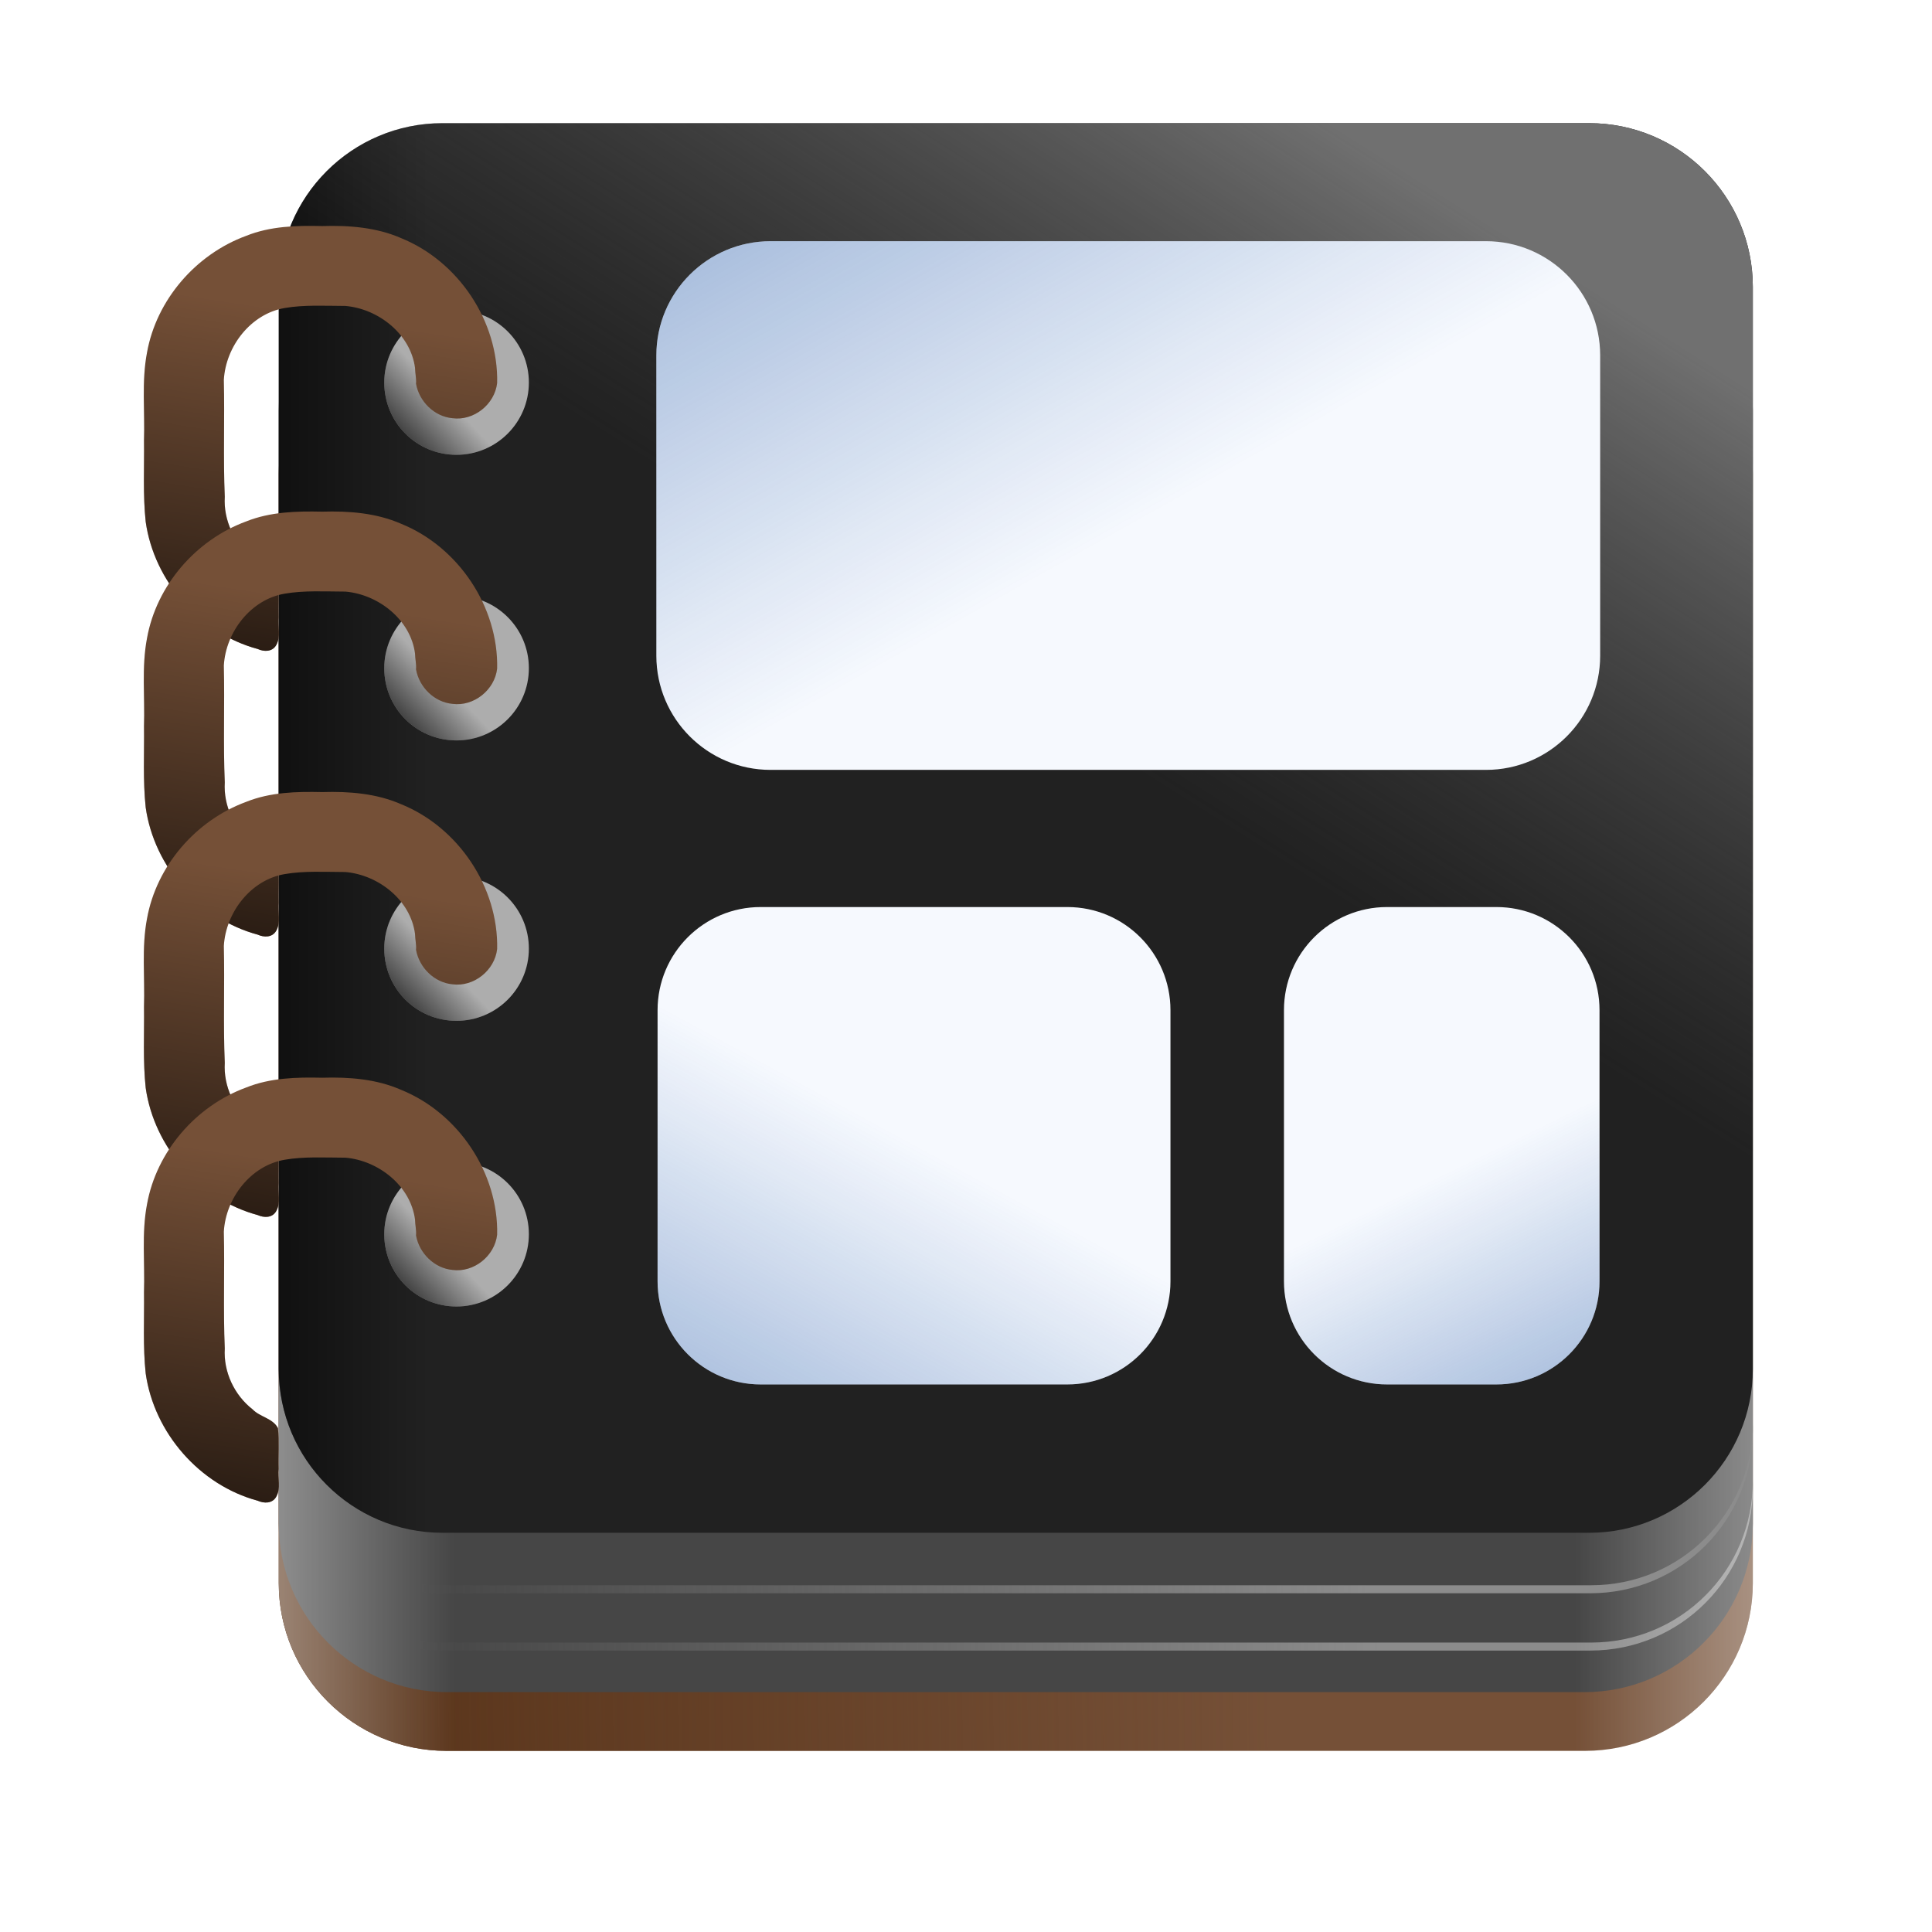
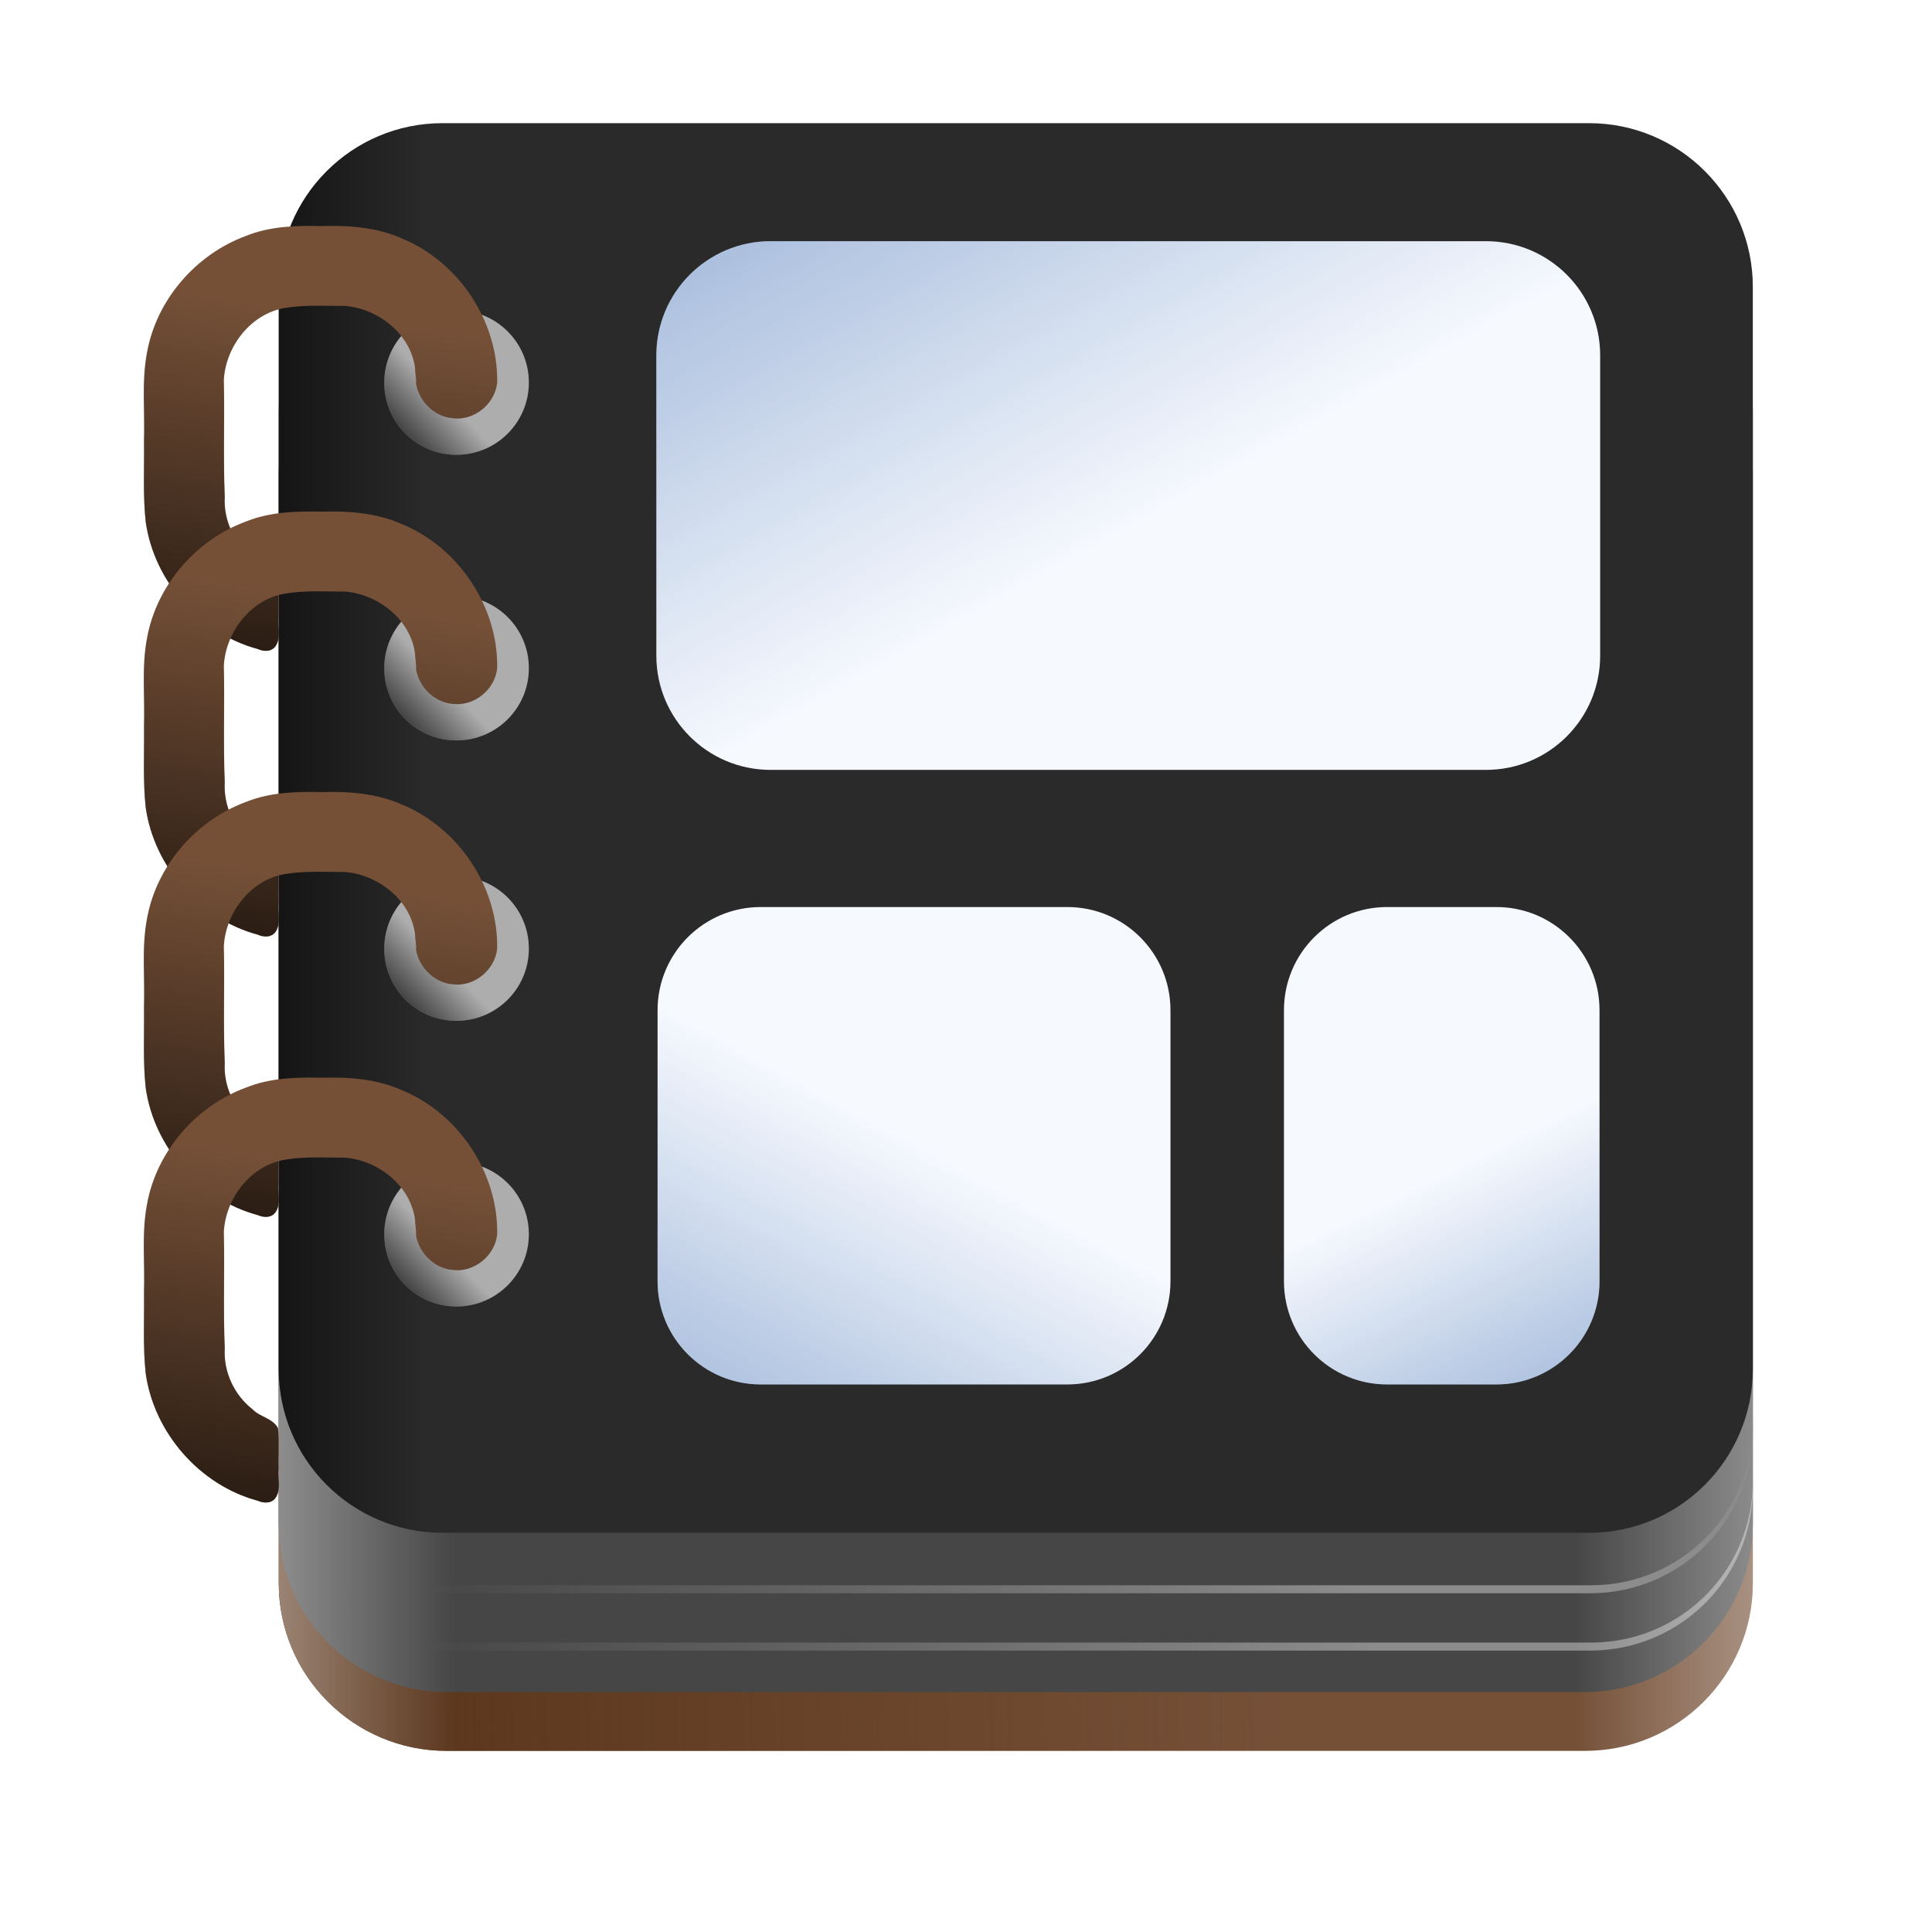
<svg xmlns="http://www.w3.org/2000/svg" xmlns:xlink="http://www.w3.org/1999/xlink" height="128px" viewBox="0 0 128 128" width="128px">
  <linearGradient id="a" gradientUnits="userSpaceOnUse" x1="26.438" x2="84.284" y1="113.532" y2="112.657">
    <stop offset="0" stop-color="#5b361c" />
    <stop offset="1" stop-color="#5b361c" stop-opacity="0" />
  </linearGradient>
  <linearGradient id="b" gradientUnits="userSpaceOnUse">
    <stop offset="0" stop-color="#8c8c8c" />
    <stop offset="1" stop-color="#8c8c8c" stop-opacity="0" />
  </linearGradient>
  <linearGradient id="c" x1="91.478" x2="27.655" xlink:href="#b" y1="109.081" y2="109.081" />
  <linearGradient id="d" gradientUnits="userSpaceOnUse">
    <stop offset="0" stop-color="#ffffff" />
    <stop offset="1" stop-color="#ffffff" stop-opacity="0" />
  </linearGradient>
  <linearGradient id="e" x1="-0.073" x2="30.094" xlink:href="#d" y1="106.907" y2="106.907" />
  <linearGradient id="f" x1="136.09" x2="104.322" xlink:href="#d" y1="106.907" y2="106.907" />
  <linearGradient id="g" x1="90.621" x2="27.75" xlink:href="#b" y1="104.791" y2="104.791" />
  <linearGradient id="h" gradientUnits="userSpaceOnUse">
    <stop offset="0" />
    <stop offset="1" stop-opacity="0" />
  </linearGradient>
  <linearGradient id="i" x1="8.88" x2="28.438" xlink:href="#h" y1="71.162" y2="71.162" />
-   <linearGradient id="j" gradientUnits="userSpaceOnUse" x1="87.755" x2="64.654" y1="7.915" y2="44.439">
-     <stop offset="0" stop-color="#707070" />
-     <stop offset="1" stop-color="#4d4d4d" stop-opacity="0" />
-   </linearGradient>
-   <linearGradient id="k" gradientUnits="userSpaceOnUse">
+   <linearGradient id="j" gradientUnits="userSpaceOnUse">
    <stop offset="0" stop-color="#11499d" />
    <stop offset="1" stop-color="#11499d" stop-opacity="0" />
  </linearGradient>
-   <linearGradient id="l" x1="116.115" x2="94.649" xlink:href="#k" y1="121.918" y2="78.242" />
-   <linearGradient id="m" x1="33.592" x2="64.627" xlink:href="#k" y1="135.073" y2="77.939" />
-   <linearGradient id="n" x1="18.6" x2="62.492" xlink:href="#k" y1="-36.416" y2="41.88" />
-   <linearGradient id="o" x1="25.075" x2="29.366" xlink:href="#h" y1="30.236" y2="26.156" />
-   <linearGradient id="p" x1="12.028" x2="17.474" xlink:href="#h" y1="55.422" y2="20.19" />
-   <linearGradient id="q" x1="25.075" x2="29.366" xlink:href="#h" y1="49.161" y2="45.081" />
-   <linearGradient id="r" x1="12.028" x2="17.474" xlink:href="#h" y1="74.347" y2="39.115" />
-   <linearGradient id="s" x1="25.075" x2="29.366" xlink:href="#h" y1="67.738" y2="63.659" />
-   <linearGradient id="t" x1="12.028" x2="17.474" xlink:href="#h" y1="92.924" y2="57.693" />
-   <linearGradient id="u" x1="25.075" x2="29.366" xlink:href="#h" y1="86.663" y2="82.584" />
-   <linearGradient id="v" x1="12.028" x2="17.474" xlink:href="#h" y1="111.849" y2="76.618" />
+   <linearGradient id="k" x1="116.115" x2="94.649" xlink:href="#j" y1="121.918" y2="78.242" />
+   <linearGradient id="l" x1="33.592" x2="64.627" xlink:href="#j" y1="135.073" y2="77.939" />
+   <linearGradient id="m" x1="18.6" x2="62.492" xlink:href="#j" y1="-36.416" y2="41.88" />
+   <linearGradient id="n" x1="25.075" x2="29.366" xlink:href="#h" y1="30.236" y2="26.156" />
+   <linearGradient id="o" x1="12.028" x2="17.474" xlink:href="#h" y1="55.422" y2="20.19" />
+   <linearGradient id="p" x1="25.075" x2="29.366" xlink:href="#h" y1="49.161" y2="45.081" />
+   <linearGradient id="q" x1="12.028" x2="17.474" xlink:href="#h" y1="74.347" y2="39.115" />
+   <linearGradient id="r" x1="25.075" x2="29.366" xlink:href="#h" y1="67.738" y2="63.659" />
+   <linearGradient id="s" x1="12.028" x2="17.474" xlink:href="#h" y1="92.924" y2="57.693" />
+   <linearGradient id="t" x1="25.075" x2="29.366" xlink:href="#h" y1="86.663" y2="82.584" />
+   <linearGradient id="u" x1="12.028" x2="17.474" xlink:href="#h" y1="111.849" y2="76.618" />
  <path d="m 29.586 20.285 h 75.426 c 6.141 0 11.117 4.977 11.117 11.117 v 73.48 c 0 6.141 -4.977 11.117 -11.117 11.117 h -75.426 c -6.141 0 -11.117 -4.977 -11.117 -11.117 v -73.48 c 0 -6.141 4.977 -11.117 11.117 -11.117 z m 0 0" fill="#755037" />
  <path d="m 29.586 20.285 h 75.426 c 6.141 0 11.117 4.977 11.117 11.117 v 73.48 c 0 6.141 -4.977 11.117 -11.117 11.117 h -75.426 c -6.141 0 -11.117 -4.977 -11.117 -11.117 v -73.48 c 0 -6.141 4.977 -11.117 11.117 -11.117 z m 0 0" fill="url(#a)" />
  <path d="m 29.625 16.047 h 75.348 c 6.16 0 11.156 4.996 11.156 11.16 v 73.746 c 0 6.164 -4.996 11.156 -11.156 11.156 h -75.348 c -6.16 0 -11.156 -4.992 -11.156 -11.156 v -73.746 c 0 -6.164 4.996 -11.16 11.156 -11.16 z m 0 0" fill="#464646" />
  <path d="m 18.469 98.113 v 0.469 c 0 5.969 4.805 10.773 10.773 10.773 h 76.113 c 5.969 0 10.773 -4.805 10.773 -10.773 v -0.469 c 0 5.934 -4.777 10.711 -10.711 10.711 h -76.238 c -5.934 0 -10.711 -4.777 -10.711 -10.711 z m 0 0" fill="url(#c)" />
  <path d="m 29.586 20.285 h 75.426 c 6.141 0 11.117 4.977 11.117 11.117 v 73.48 c 0 6.141 -4.977 11.117 -11.117 11.117 h -75.426 c -6.141 0 -11.117 -4.977 -11.117 -11.117 v -73.48 c 0 -6.141 4.977 -11.117 11.117 -11.117 z m 0 0" fill="url(#e)" />
  <path d="m 29.586 20.285 h 75.426 c 6.141 0 11.117 4.977 11.117 11.117 v 73.48 c 0 6.141 -4.977 11.117 -11.117 11.117 h -75.426 c -6.141 0 -11.117 -4.977 -11.117 -11.117 v -73.48 c 0 -6.141 4.977 -11.117 11.117 -11.117 z m 0 0" fill="url(#f)" />
  <path d="m 18.469 94.312 v 0.473 c 0 5.969 4.805 10.773 10.773 10.773 h 76.113 c 5.969 0 10.773 -4.805 10.773 -10.773 v -0.473 c 0 5.938 -4.777 10.715 -10.711 10.715 h -76.238 c -5.934 0 -10.711 -4.777 -10.711 -10.715 z m 0 0" fill="url(#g)" />
-   <path d="m 29.316 8.16 h 75.965 c 5.992 0 10.848 4.859 10.848 10.848 v 71.695 c 0 5.992 -4.855 10.848 -10.848 10.848 h -75.965 c -5.992 0 -10.848 -4.855 -10.848 -10.848 v -71.695 c 0 -5.988 4.855 -10.848 10.848 -10.848 z m 0 0" fill="#212121" />
+   <path d="m 29.316 8.16 h 75.965 c 5.992 0 10.848 4.859 10.848 10.848 v 71.695 c 0 5.992 -4.855 10.848 -10.848 10.848 h -75.965 c -5.992 0 -10.848 -4.855 -10.848 -10.848 v -71.695 c 0 -5.988 4.855 -10.848 10.848 -10.848 z m 0 0" fill="#2a2a2a" />
  <path d="m 29.316 8.16 h 75.965 c 5.992 0 10.848 4.859 10.848 10.848 v 71.695 c 0 5.992 -4.855 10.848 -10.848 10.848 h -75.965 c -5.992 0 -10.848 -4.855 -10.848 -10.848 v -71.695 c 0 -5.988 4.855 -10.848 10.848 -10.848 z m 0 0" fill="url(#i)" />
-   <path d="m 29.316 8.16 h 75.965 c 5.992 0 10.848 4.859 10.848 10.848 v 71.695 c 0 5.992 -4.855 10.848 -10.848 10.848 h -75.965 c -5.992 0 -10.848 -4.855 -10.848 -10.848 v -71.695 c 0 -5.988 4.855 -10.848 10.848 -10.848 z m 0 0" fill="url(#j)" />
  <path d="m 91.898 60.094 h 7.242 c 3.773 0 6.832 3.059 6.832 6.832 v 17.965 c 0 3.773 -3.059 6.832 -6.832 6.832 h -7.242 c -3.773 0 -6.832 -3.059 -6.832 -6.832 v -17.965 c 0 -3.773 3.059 -6.832 6.832 -6.832 z m 0 0" fill="#f6f9fe" />
-   <path d="m 91.898 60.094 h 7.242 c 3.773 0 6.832 3.059 6.832 6.832 v 17.965 c 0 3.773 -3.059 6.832 -6.832 6.832 h -7.242 c -3.773 0 -6.832 -3.059 -6.832 -6.832 v -17.965 c 0 -3.773 3.059 -6.832 6.832 -6.832 z m 0 0" fill="url(#l)" />
+   <path d="m 91.898 60.094 h 7.242 c 3.773 0 6.832 3.059 6.832 6.832 v 17.965 c 0 3.773 -3.059 6.832 -6.832 6.832 h -7.242 c -3.773 0 -6.832 -3.059 -6.832 -6.832 v -17.965 c 0 -3.773 3.059 -6.832 6.832 -6.832 z m 0 0" fill="url(#k)" />
  <path d="m 50.398 60.094 h 20.316 c 3.773 0 6.832 3.059 6.832 6.832 v 17.965 c 0 3.773 -3.059 6.832 -6.832 6.832 h -20.316 c -3.773 0 -6.832 -3.059 -6.832 -6.832 v -17.965 c 0 -3.773 3.059 -6.832 6.832 -6.832 z m 0 0" fill="#f6f9fe" />
-   <path d="m 50.398 60.094 h 20.316 c 3.773 0 6.832 3.059 6.832 6.832 v 17.965 c 0 3.773 -3.059 6.832 -6.832 6.832 h -20.316 c -3.773 0 -6.832 -3.059 -6.832 -6.832 v -17.965 c 0 -3.773 3.059 -6.832 6.832 -6.832 z m 0 0" fill="url(#m)" />
+   <path d="m 50.398 60.094 h 20.316 c 3.773 0 6.832 3.059 6.832 6.832 v 17.965 c 0 3.773 -3.059 6.832 -6.832 6.832 h -20.316 c -3.773 0 -6.832 -3.059 -6.832 -6.832 v -17.965 c 0 -3.773 3.059 -6.832 6.832 -6.832 z m 0 0" fill="url(#l)" />
  <path d="m 51.051 15.98 h 47.398 c 4.18 0 7.566 3.387 7.566 7.566 v 19.895 c 0 4.18 -3.387 7.566 -7.566 7.566 h -47.398 c -4.176 0 -7.566 -3.387 -7.566 -7.566 v -19.895 c 0 -4.18 3.391 -7.566 7.566 -7.566 z m 0 0" fill="#f6f9fe" />
-   <path d="m 51.051 15.98 h 47.398 c 4.18 0 7.566 3.387 7.566 7.566 v 19.895 c 0 4.18 -3.387 7.566 -7.566 7.566 h -47.398 c -4.176 0 -7.566 -3.387 -7.566 -7.566 v -19.895 c 0 -4.18 3.391 -7.566 7.566 -7.566 z m 0 0" fill="url(#n)" />
+   <path d="m 51.051 15.98 h 47.398 c 4.18 0 7.566 3.387 7.566 7.566 v 19.895 c 0 4.18 -3.387 7.566 -7.566 7.566 h -47.398 c -4.176 0 -7.566 -3.387 -7.566 -7.566 v -19.895 c 0 -4.18 3.391 -7.566 7.566 -7.566 z m 0 0" fill="url(#m)" />
  <path d="m 35.039 25.344 c 0 2.645 -2.145 4.789 -4.793 4.789 c -2.645 0 -4.789 -2.145 -4.789 -4.789 s 2.145 -4.789 4.789 -4.789 c 2.648 0 4.793 2.145 4.793 4.789 z m 0 0" fill="#adadad" />
-   <path d="m 35.039 25.344 c 0 2.645 -2.145 4.789 -4.793 4.789 c -2.645 0 -4.789 -2.145 -4.789 -4.789 s 2.145 -4.789 4.789 -4.789 c 2.648 0 4.793 2.145 4.793 4.789 z m 0 0" fill="url(#o)" />
+   <path d="m 35.039 25.344 c 0 2.645 -2.145 4.789 -4.793 4.789 c -2.645 0 -4.789 -2.145 -4.789 -4.789 s 2.145 -4.789 4.789 -4.789 c 2.648 0 4.793 2.145 4.793 4.789 z m 0 0" fill="url(#n)" />
  <path d="m 21.348 14.977 c -1.699 -0.043 -3.441 0.004 -5.039 0.648 c -3.328 1.219 -5.945 4.234 -6.57 7.738 c -0.367 1.922 -0.133 3.891 -0.199 5.832 c 0.023 1.793 -0.078 3.594 0.113 5.379 c 0.559 3.93 3.574 7.387 7.418 8.422 c 0.418 0.191 0.965 0.199 1.223 -0.246 c 0.332 -0.566 0.086 -1.25 0.16 -1.871 c -0.027 -0.895 0.051 -1.805 -0.039 -2.691 c -0.344 -0.66 -1.188 -0.727 -1.68 -1.238 c -1.219 -0.949 -1.938 -2.492 -1.844 -4.039 c -0.109 -2.578 0 -5.16 -0.062 -7.742 c 0.129 -2.223 1.785 -4.379 4.035 -4.762 c 1.277 -0.223 2.691 -0.141 4.023 -0.137 c 2.184 0.188 4.32 1.867 4.609 4.102 c 0.004 0.363 0.098 0.703 0.066 1.051 c 0.211 1.18 1.207 2.172 2.414 2.285 c 1.414 0.191 2.805 -0.922 2.961 -2.336 c 0.094 -4.094 -2.578 -8.07 -6.367 -9.598 c -1.637 -0.715 -3.457 -0.852 -5.223 -0.797 z m 0 0" fill="#755037" />
-   <path d="m 21.348 14.977 c -1.699 -0.043 -3.441 0.004 -5.039 0.648 c -3.328 1.219 -5.945 4.234 -6.57 7.738 c -0.367 1.922 -0.133 3.891 -0.199 5.832 c 0.023 1.793 -0.078 3.594 0.113 5.379 c 0.559 3.93 3.574 7.387 7.418 8.422 c 0.418 0.191 0.965 0.199 1.223 -0.246 c 0.332 -0.566 0.086 -1.25 0.16 -1.871 c -0.027 -0.895 0.051 -1.805 -0.039 -2.691 c -0.344 -0.66 -1.188 -0.727 -1.68 -1.238 c -1.219 -0.949 -1.938 -2.492 -1.844 -4.039 c -0.109 -2.578 0 -5.16 -0.062 -7.742 c 0.129 -2.223 1.785 -4.379 4.035 -4.762 c 1.277 -0.223 2.691 -0.141 4.023 -0.137 c 2.184 0.188 4.32 1.867 4.609 4.102 c 0.004 0.363 0.098 0.703 0.066 1.051 c 0.211 1.18 1.207 2.172 2.414 2.285 c 1.414 0.191 2.805 -0.922 2.961 -2.336 c 0.094 -4.094 -2.578 -8.07 -6.367 -9.598 c -1.637 -0.715 -3.457 -0.852 -5.223 -0.797 z m 0 0" fill="url(#p)" />
+   <path d="m 21.348 14.977 c -1.699 -0.043 -3.441 0.004 -5.039 0.648 c -3.328 1.219 -5.945 4.234 -6.57 7.738 c -0.367 1.922 -0.133 3.891 -0.199 5.832 c 0.023 1.793 -0.078 3.594 0.113 5.379 c 0.559 3.93 3.574 7.387 7.418 8.422 c 0.418 0.191 0.965 0.199 1.223 -0.246 c 0.332 -0.566 0.086 -1.25 0.16 -1.871 c -0.027 -0.895 0.051 -1.805 -0.039 -2.691 c -0.344 -0.66 -1.188 -0.727 -1.68 -1.238 c -1.219 -0.949 -1.938 -2.492 -1.844 -4.039 c -0.109 -2.578 0 -5.16 -0.062 -7.742 c 0.129 -2.223 1.785 -4.379 4.035 -4.762 c 1.277 -0.223 2.691 -0.141 4.023 -0.137 c 2.184 0.188 4.32 1.867 4.609 4.102 c 0.004 0.363 0.098 0.703 0.066 1.051 c 0.211 1.18 1.207 2.172 2.414 2.285 c 1.414 0.191 2.805 -0.922 2.961 -2.336 c 0.094 -4.094 -2.578 -8.07 -6.367 -9.598 c -1.637 -0.715 -3.457 -0.852 -5.223 -0.797 z m 0 0" fill="url(#o)" />
  <path d="m 35.039 44.27 c 0 2.645 -2.145 4.785 -4.793 4.785 c -2.645 0 -4.789 -2.141 -4.789 -4.785 s 2.145 -4.789 4.789 -4.789 c 2.648 0 4.793 2.145 4.793 4.789 z m 0 0" fill="#adadad" />
-   <path d="m 35.039 44.27 c 0 2.645 -2.145 4.785 -4.793 4.785 c -2.645 0 -4.789 -2.141 -4.789 -4.785 s 2.145 -4.789 4.789 -4.789 c 2.648 0 4.793 2.145 4.793 4.789 z m 0 0" fill="url(#q)" />
+   <path d="m 35.039 44.27 c 0 2.645 -2.145 4.785 -4.793 4.785 c -2.645 0 -4.789 -2.141 -4.789 -4.785 s 2.145 -4.789 4.789 -4.789 c 2.648 0 4.793 2.145 4.793 4.789 z m 0 0" fill="url(#p)" />
  <path d="m 21.348 33.898 c -1.699 -0.039 -3.441 0.008 -5.039 0.648 c -3.328 1.223 -5.945 4.238 -6.57 7.742 c -0.367 1.922 -0.133 3.887 -0.199 5.832 c 0.023 1.793 -0.078 3.594 0.113 5.379 c 0.559 3.93 3.574 7.387 7.418 8.422 c 0.418 0.191 0.965 0.199 1.223 -0.246 c 0.332 -0.566 0.086 -1.254 0.16 -1.871 c -0.027 -0.895 0.051 -1.805 -0.039 -2.691 c -0.344 -0.66 -1.188 -0.727 -1.68 -1.242 c -1.219 -0.949 -1.938 -2.488 -1.844 -4.035 c -0.109 -2.578 0 -5.164 -0.062 -7.742 c 0.129 -2.223 1.785 -4.383 4.035 -4.762 c 1.277 -0.223 2.691 -0.141 4.023 -0.137 c 2.184 0.188 4.32 1.863 4.609 4.102 c 0.004 0.363 0.098 0.703 0.066 1.051 c 0.211 1.18 1.207 2.172 2.414 2.285 c 1.414 0.191 2.805 -0.926 2.961 -2.34 c 0.094 -4.09 -2.578 -8.066 -6.367 -9.594 c -1.637 -0.715 -3.457 -0.855 -5.223 -0.801 z m 0 0" fill="#755037" />
-   <path d="m 21.348 33.898 c -1.699 -0.039 -3.441 0.008 -5.039 0.648 c -3.328 1.223 -5.945 4.238 -6.57 7.742 c -0.367 1.922 -0.133 3.887 -0.199 5.832 c 0.023 1.793 -0.078 3.594 0.113 5.379 c 0.559 3.93 3.574 7.387 7.418 8.422 c 0.418 0.191 0.965 0.199 1.223 -0.246 c 0.332 -0.566 0.086 -1.254 0.16 -1.871 c -0.027 -0.895 0.051 -1.805 -0.039 -2.691 c -0.344 -0.66 -1.188 -0.727 -1.68 -1.242 c -1.219 -0.949 -1.938 -2.488 -1.844 -4.035 c -0.109 -2.578 0 -5.164 -0.062 -7.742 c 0.129 -2.223 1.785 -4.383 4.035 -4.762 c 1.277 -0.223 2.691 -0.141 4.023 -0.137 c 2.184 0.188 4.32 1.863 4.609 4.102 c 0.004 0.363 0.098 0.703 0.066 1.051 c 0.211 1.18 1.207 2.172 2.414 2.285 c 1.414 0.191 2.805 -0.926 2.961 -2.34 c 0.094 -4.09 -2.578 -8.066 -6.367 -9.594 c -1.637 -0.715 -3.457 -0.855 -5.223 -0.801 z m 0 0" fill="url(#r)" />
+   <path d="m 21.348 33.898 c -1.699 -0.039 -3.441 0.008 -5.039 0.648 c -3.328 1.223 -5.945 4.238 -6.57 7.742 c -0.367 1.922 -0.133 3.887 -0.199 5.832 c 0.023 1.793 -0.078 3.594 0.113 5.379 c 0.559 3.93 3.574 7.387 7.418 8.422 c 0.418 0.191 0.965 0.199 1.223 -0.246 c 0.332 -0.566 0.086 -1.254 0.16 -1.871 c -0.027 -0.895 0.051 -1.805 -0.039 -2.691 c -0.344 -0.66 -1.188 -0.727 -1.68 -1.242 c -1.219 -0.949 -1.938 -2.488 -1.844 -4.035 c -0.109 -2.578 0 -5.164 -0.062 -7.742 c 0.129 -2.223 1.785 -4.383 4.035 -4.762 c 1.277 -0.223 2.691 -0.141 4.023 -0.137 c 2.184 0.188 4.32 1.863 4.609 4.102 c 0.004 0.363 0.098 0.703 0.066 1.051 c 0.211 1.18 1.207 2.172 2.414 2.285 c 1.414 0.191 2.805 -0.926 2.961 -2.34 c 0.094 -4.09 -2.578 -8.066 -6.367 -9.594 c -1.637 -0.715 -3.457 -0.855 -5.223 -0.801 z m 0 0" fill="url(#q)" />
  <path d="m 35.039 62.848 c 0 2.645 -2.145 4.785 -4.793 4.785 c -2.645 0 -4.789 -2.141 -4.789 -4.785 c 0 -2.645 2.145 -4.789 4.789 -4.789 c 2.648 0 4.793 2.145 4.793 4.789 z m 0 0" fill="#adadad" />
-   <path d="m 35.039 62.848 c 0 2.645 -2.145 4.785 -4.793 4.785 c -2.645 0 -4.789 -2.141 -4.789 -4.785 c 0 -2.645 2.145 -4.789 4.789 -4.789 c 2.648 0 4.793 2.145 4.793 4.789 z m 0 0" fill="url(#s)" />
+   <path d="m 35.039 62.848 c 0 2.645 -2.145 4.785 -4.793 4.785 c -2.645 0 -4.789 -2.141 -4.789 -4.785 c 0 -2.645 2.145 -4.789 4.789 -4.789 c 2.648 0 4.793 2.145 4.793 4.789 z m 0 0" fill="url(#r)" />
  <path d="m 21.348 52.477 c -1.699 -0.039 -3.441 0.004 -5.039 0.648 c -3.328 1.223 -5.945 4.238 -6.57 7.742 c -0.367 1.922 -0.133 3.887 -0.199 5.832 c 0.023 1.789 -0.078 3.594 0.113 5.379 c 0.559 3.926 3.574 7.387 7.418 8.422 c 0.418 0.188 0.965 0.199 1.223 -0.25 c 0.332 -0.566 0.086 -1.25 0.16 -1.867 c -0.027 -0.895 0.051 -1.805 -0.039 -2.691 c -0.344 -0.66 -1.188 -0.727 -1.68 -1.242 c -1.219 -0.949 -1.938 -2.488 -1.844 -4.035 c -0.109 -2.578 0 -5.164 -0.062 -7.742 c 0.129 -2.223 1.785 -4.383 4.035 -4.762 c 1.277 -0.223 2.691 -0.141 4.023 -0.137 c 2.184 0.188 4.32 1.863 4.609 4.102 c 0.004 0.363 0.098 0.699 0.066 1.051 c 0.211 1.176 1.207 2.172 2.414 2.285 c 1.414 0.191 2.805 -0.926 2.961 -2.34 c 0.094 -4.09 -2.578 -8.066 -6.367 -9.594 c -1.637 -0.715 -3.457 -0.855 -5.223 -0.801 z m 0 0" fill="#755037" />
-   <path d="m 21.348 52.477 c -1.699 -0.039 -3.441 0.004 -5.039 0.648 c -3.328 1.223 -5.945 4.238 -6.57 7.742 c -0.367 1.922 -0.133 3.887 -0.199 5.832 c 0.023 1.789 -0.078 3.594 0.113 5.379 c 0.559 3.926 3.574 7.387 7.418 8.422 c 0.418 0.188 0.965 0.199 1.223 -0.25 c 0.332 -0.566 0.086 -1.25 0.16 -1.867 c -0.027 -0.895 0.051 -1.805 -0.039 -2.691 c -0.344 -0.66 -1.188 -0.727 -1.68 -1.242 c -1.219 -0.949 -1.938 -2.488 -1.844 -4.035 c -0.109 -2.578 0 -5.164 -0.062 -7.742 c 0.129 -2.223 1.785 -4.383 4.035 -4.762 c 1.277 -0.223 2.691 -0.141 4.023 -0.137 c 2.184 0.188 4.32 1.863 4.609 4.102 c 0.004 0.363 0.098 0.699 0.066 1.051 c 0.211 1.176 1.207 2.172 2.414 2.285 c 1.414 0.191 2.805 -0.926 2.961 -2.34 c 0.094 -4.09 -2.578 -8.066 -6.367 -9.594 c -1.637 -0.715 -3.457 -0.855 -5.223 -0.801 z m 0 0" fill="url(#t)" />
+   <path d="m 21.348 52.477 c -1.699 -0.039 -3.441 0.004 -5.039 0.648 c -3.328 1.223 -5.945 4.238 -6.57 7.742 c -0.367 1.922 -0.133 3.887 -0.199 5.832 c 0.023 1.789 -0.078 3.594 0.113 5.379 c 0.559 3.926 3.574 7.387 7.418 8.422 c 0.418 0.188 0.965 0.199 1.223 -0.25 c 0.332 -0.566 0.086 -1.25 0.16 -1.867 c -0.027 -0.895 0.051 -1.805 -0.039 -2.691 c -0.344 -0.66 -1.188 -0.727 -1.68 -1.242 c -1.219 -0.949 -1.938 -2.488 -1.844 -4.035 c -0.109 -2.578 0 -5.164 -0.062 -7.742 c 0.129 -2.223 1.785 -4.383 4.035 -4.762 c 1.277 -0.223 2.691 -0.141 4.023 -0.137 c 2.184 0.188 4.32 1.863 4.609 4.102 c 0.004 0.363 0.098 0.699 0.066 1.051 c 0.211 1.176 1.207 2.172 2.414 2.285 c 1.414 0.191 2.805 -0.926 2.961 -2.34 c 0.094 -4.09 -2.578 -8.066 -6.367 -9.594 c -1.637 -0.715 -3.457 -0.855 -5.223 -0.801 z m 0 0" fill="url(#s)" />
  <path d="m 35.039 81.77 c 0 2.645 -2.145 4.789 -4.793 4.789 c -2.645 0 -4.789 -2.145 -4.789 -4.789 s 2.145 -4.785 4.789 -4.785 c 2.648 0 4.793 2.141 4.793 4.785 z m 0 0" fill="#adadad" />
-   <path d="m 35.039 81.77 c 0 2.645 -2.145 4.789 -4.793 4.789 c -2.645 0 -4.789 -2.145 -4.789 -4.789 s 2.145 -4.785 4.789 -4.785 c 2.648 0 4.793 2.141 4.793 4.785 z m 0 0" fill="url(#u)" />
+   <path d="m 35.039 81.77 c 0 2.645 -2.145 4.789 -4.793 4.789 c -2.645 0 -4.789 -2.145 -4.789 -4.789 s 2.145 -4.785 4.789 -4.785 c 2.648 0 4.793 2.141 4.793 4.785 z m 0 0" fill="url(#t)" />
  <path d="m 21.348 71.402 c -1.699 -0.039 -3.441 0.004 -5.039 0.648 c -3.328 1.219 -5.945 4.238 -6.57 7.742 c -0.367 1.922 -0.133 3.887 -0.199 5.832 c 0.023 1.789 -0.078 3.594 0.113 5.375 c 0.559 3.93 3.574 7.391 7.418 8.426 c 0.418 0.188 0.965 0.199 1.223 -0.25 c 0.332 -0.566 0.086 -1.25 0.16 -1.867 c -0.027 -0.898 0.051 -1.805 -0.039 -2.691 c -0.344 -0.66 -1.188 -0.727 -1.68 -1.242 c -1.219 -0.949 -1.938 -2.492 -1.844 -4.035 c -0.109 -2.582 0 -5.164 -0.062 -7.742 c 0.129 -2.223 1.785 -4.383 4.035 -4.762 c 1.277 -0.223 2.691 -0.141 4.023 -0.137 c 2.184 0.188 4.32 1.863 4.609 4.102 c 0.004 0.363 0.098 0.699 0.066 1.051 c 0.211 1.176 1.207 2.168 2.414 2.285 c 1.414 0.191 2.805 -0.926 2.961 -2.34 c 0.094 -4.09 -2.578 -8.066 -6.367 -9.594 c -1.637 -0.719 -3.457 -0.855 -5.223 -0.801 z m 0 0" fill="#755037" />
-   <path d="m 21.348 71.402 c -1.699 -0.039 -3.441 0.004 -5.039 0.648 c -3.328 1.219 -5.945 4.238 -6.57 7.742 c -0.367 1.922 -0.133 3.887 -0.199 5.832 c 0.023 1.789 -0.078 3.594 0.113 5.375 c 0.559 3.93 3.574 7.391 7.418 8.426 c 0.418 0.188 0.965 0.199 1.223 -0.25 c 0.332 -0.566 0.086 -1.25 0.16 -1.867 c -0.027 -0.898 0.051 -1.805 -0.039 -2.691 c -0.344 -0.66 -1.188 -0.727 -1.68 -1.242 c -1.219 -0.949 -1.938 -2.492 -1.844 -4.035 c -0.109 -2.582 0 -5.164 -0.062 -7.742 c 0.129 -2.223 1.785 -4.383 4.035 -4.762 c 1.277 -0.223 2.691 -0.141 4.023 -0.137 c 2.184 0.188 4.32 1.863 4.609 4.102 c 0.004 0.363 0.098 0.699 0.066 1.051 c 0.211 1.176 1.207 2.168 2.414 2.285 c 1.414 0.191 2.805 -0.926 2.961 -2.34 c 0.094 -4.09 -2.578 -8.066 -6.367 -9.594 c -1.637 -0.719 -3.457 -0.855 -5.223 -0.801 z m 0 0" fill="url(#v)" />
+   <path d="m 21.348 71.402 c -1.699 -0.039 -3.441 0.004 -5.039 0.648 c -3.328 1.219 -5.945 4.238 -6.57 7.742 c -0.367 1.922 -0.133 3.887 -0.199 5.832 c 0.023 1.789 -0.078 3.594 0.113 5.375 c 0.559 3.93 3.574 7.391 7.418 8.426 c 0.418 0.188 0.965 0.199 1.223 -0.25 c 0.332 -0.566 0.086 -1.25 0.16 -1.867 c -0.027 -0.898 0.051 -1.805 -0.039 -2.691 c -0.344 -0.66 -1.188 -0.727 -1.68 -1.242 c -1.219 -0.949 -1.938 -2.492 -1.844 -4.035 c -0.109 -2.582 0 -5.164 -0.062 -7.742 c 0.129 -2.223 1.785 -4.383 4.035 -4.762 c 1.277 -0.223 2.691 -0.141 4.023 -0.137 c 2.184 0.188 4.32 1.863 4.609 4.102 c 0.004 0.363 0.098 0.699 0.066 1.051 c 0.211 1.176 1.207 2.168 2.414 2.285 c 1.414 0.191 2.805 -0.926 2.961 -2.34 c 0.094 -4.09 -2.578 -8.066 -6.367 -9.594 c -1.637 -0.719 -3.457 -0.855 -5.223 -0.801 z m 0 0" fill="url(#u)" />
</svg>
